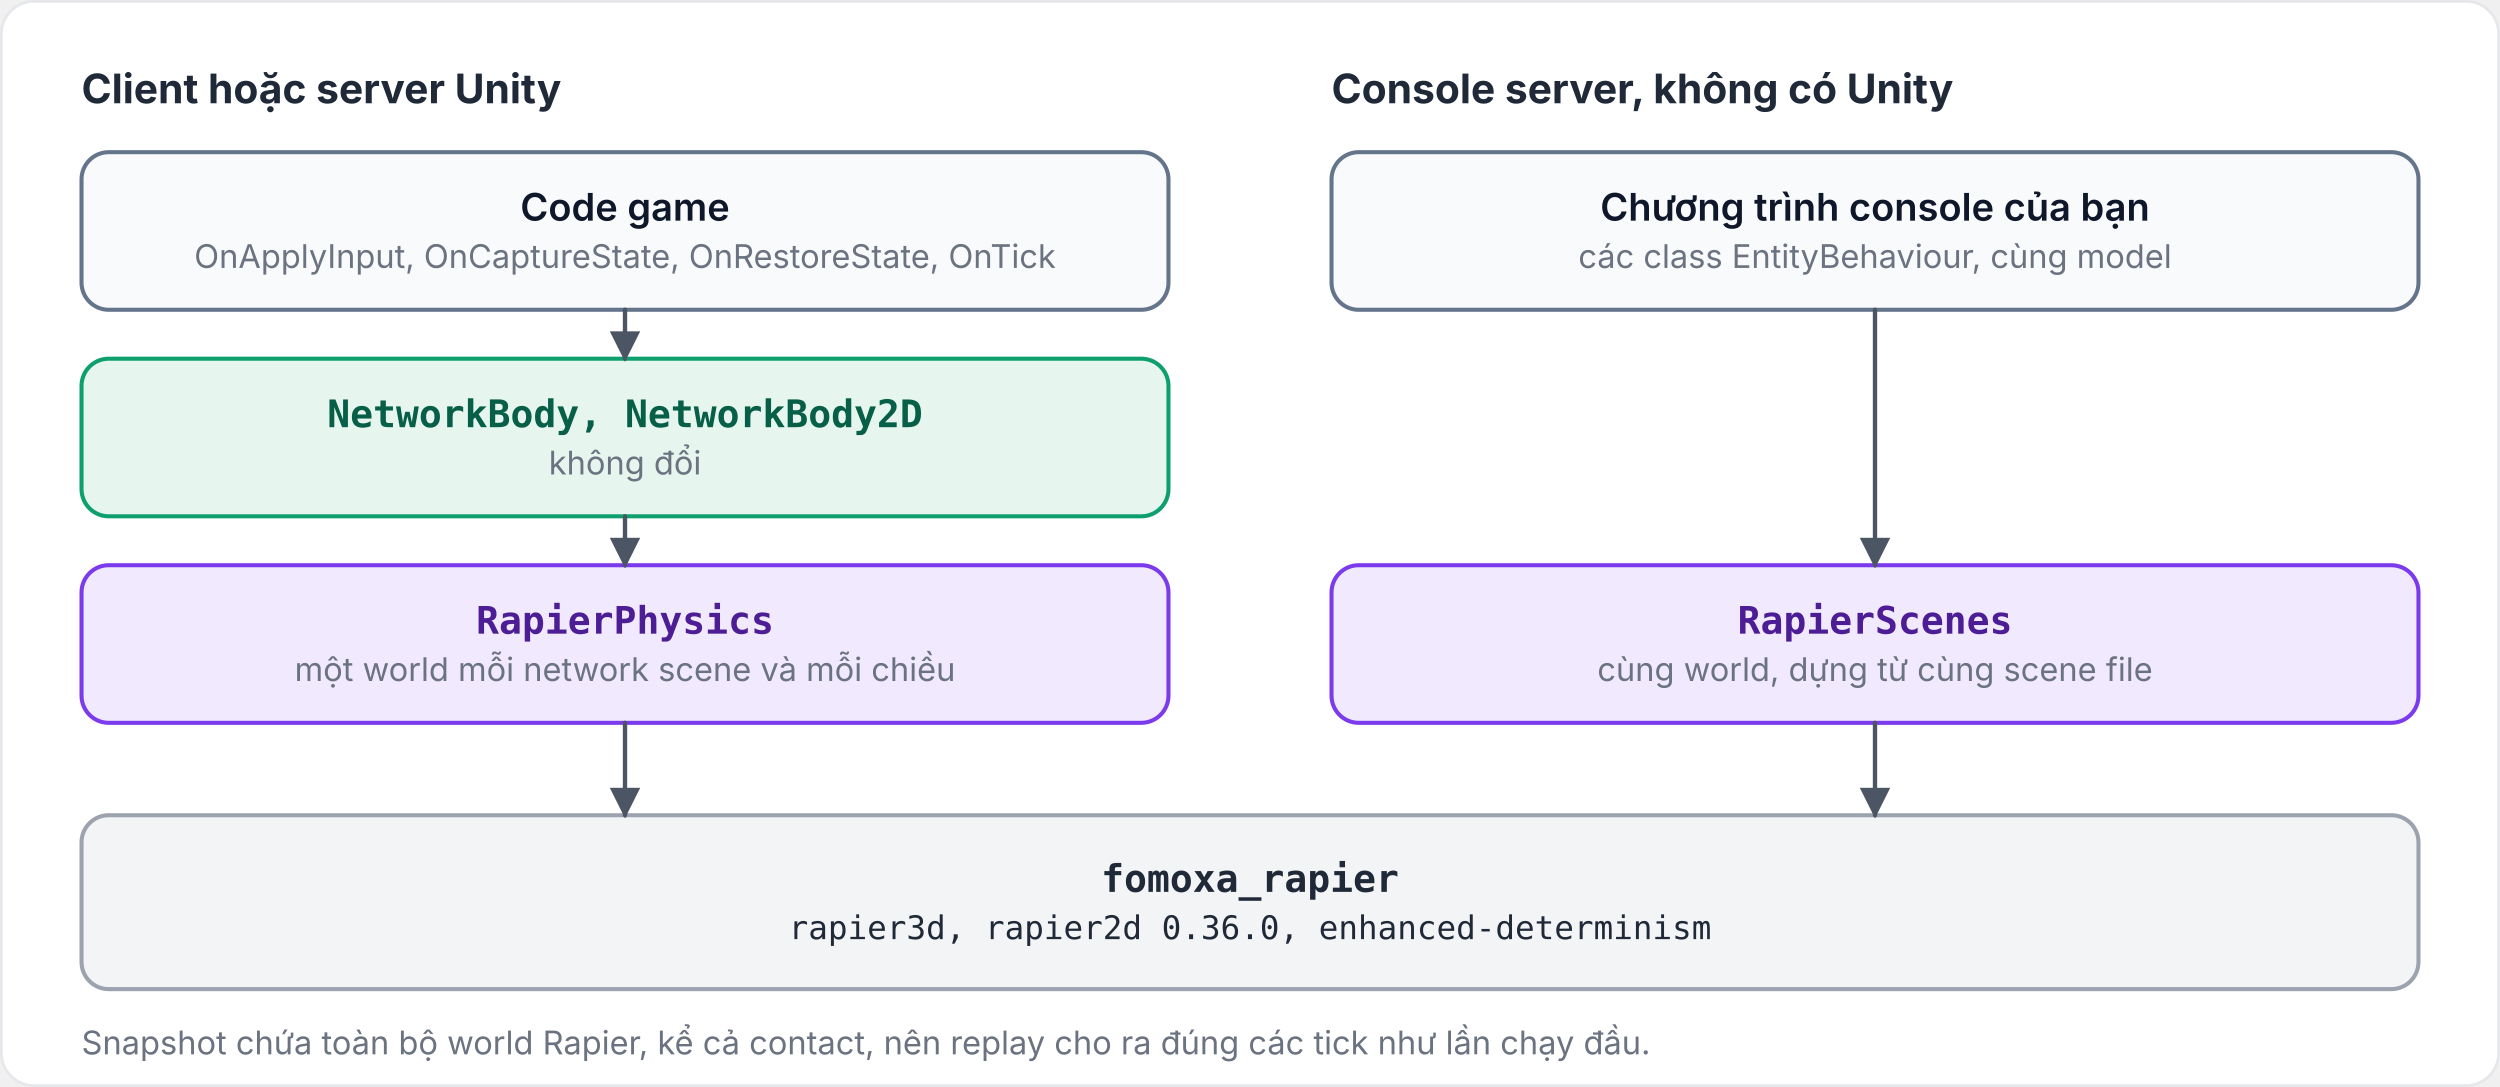
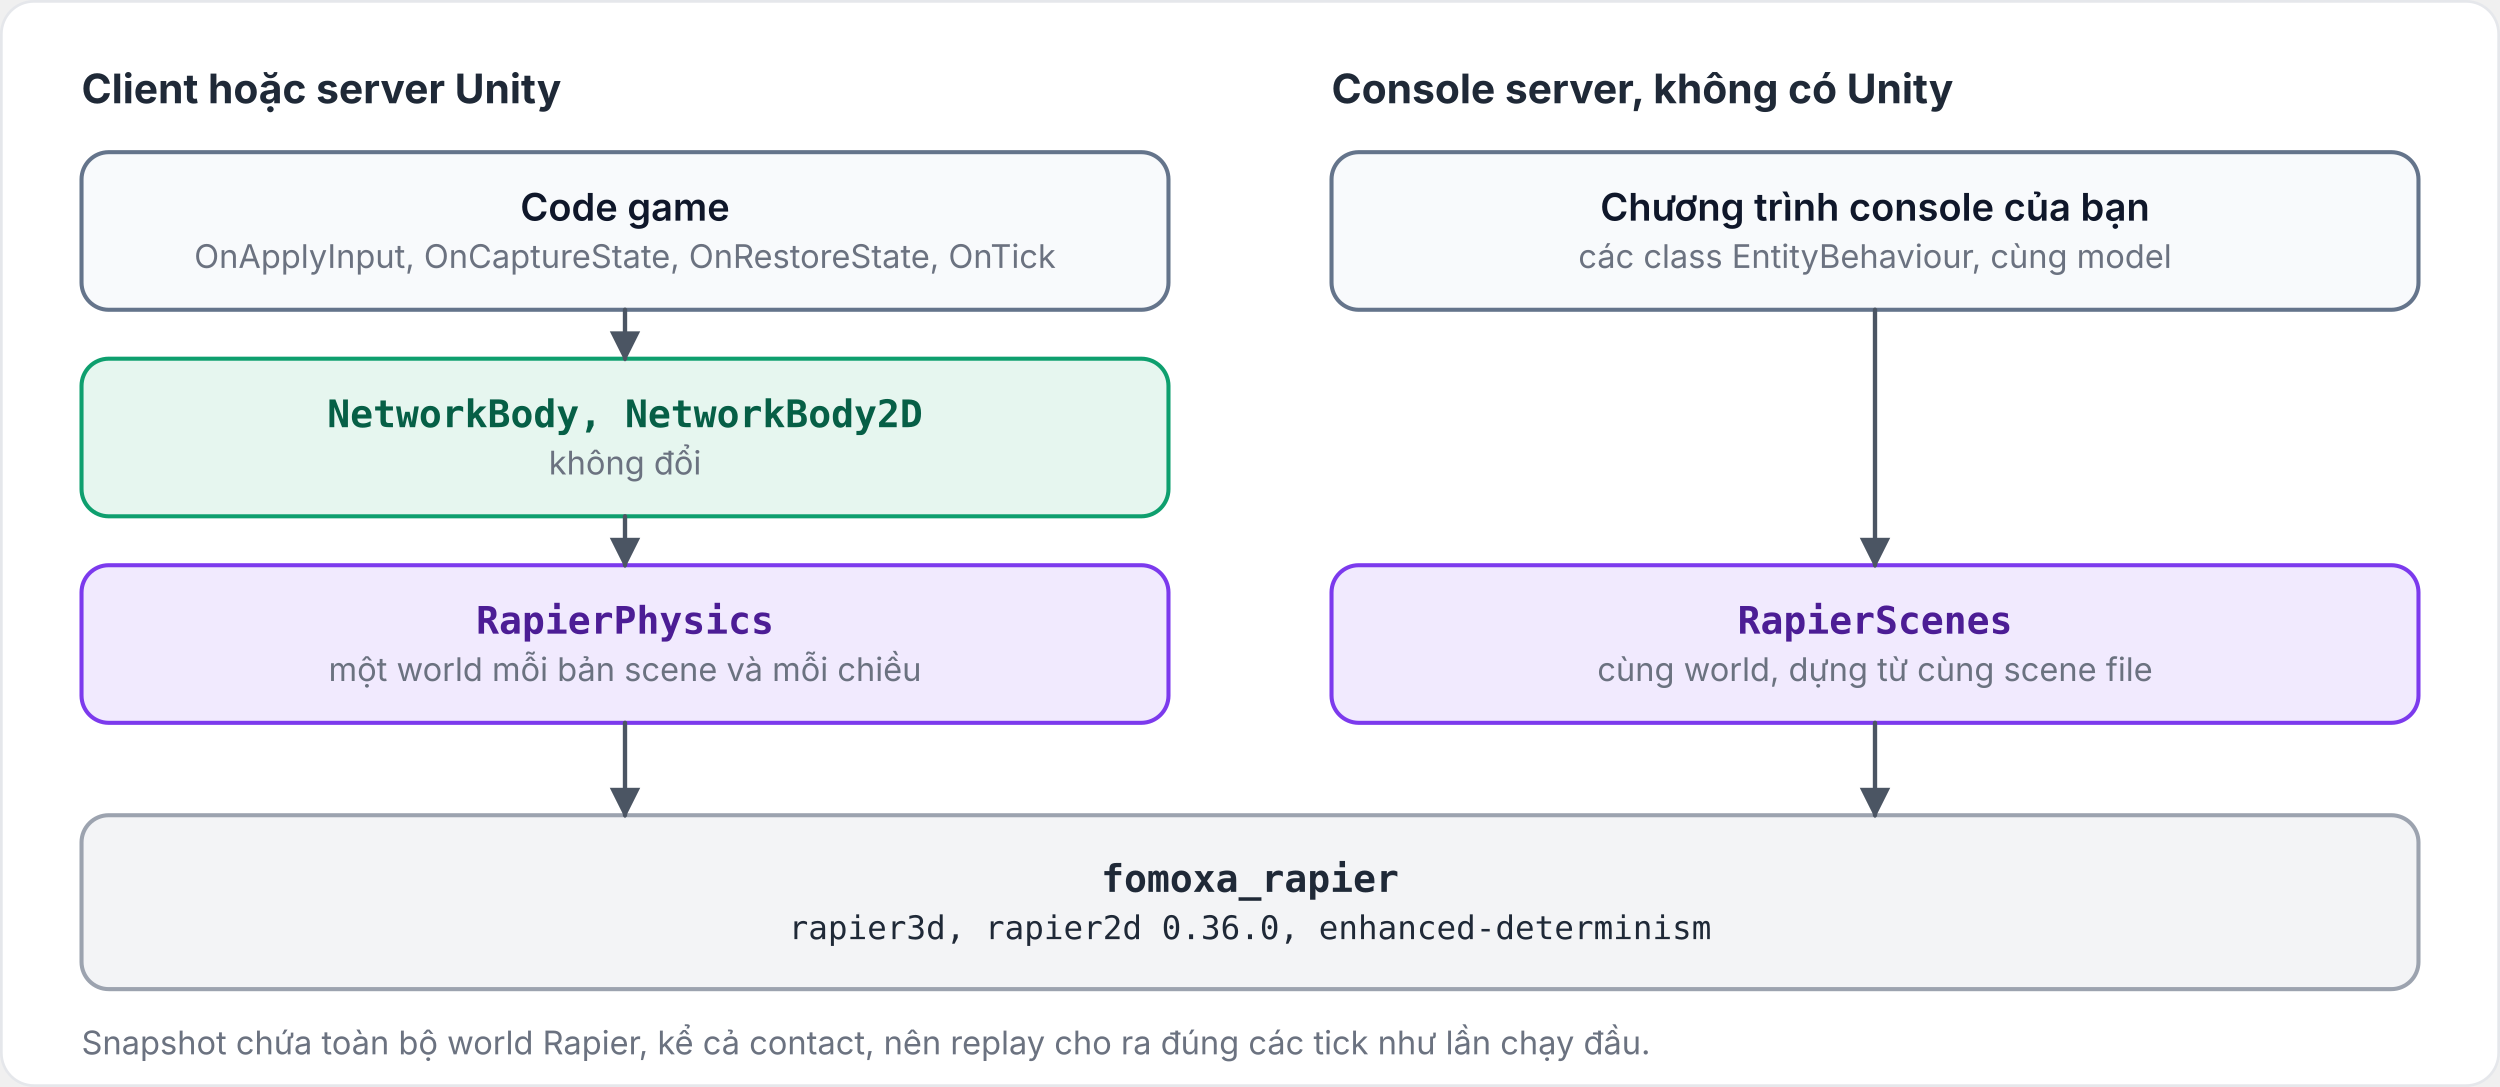
<svg xmlns="http://www.w3.org/2000/svg" width="920" height="400" viewBox="0 0 920 400" role="img" aria-label="Rapier nằm ở đâu, trong Unity và trong console server">
  <defs>
    <marker id="arrow-4B5563" viewBox="0 0 10 10" refX="9" refY="5" markerWidth="7" markerHeight="7" orient="auto-start-reverse">
      <path d="M 0 0 L 10 5 L 0 10 z" fill="#4B5563" />
    </marker>
  </defs>
  <rect x="0.5" y="0.5" width="919" height="399" rx="12" fill="#FFFFFF" stroke="#E5E7EB" />
  <text x="30.0" y="38.0" font-family="Inter, 'Segoe UI', Roboto, 'Helvetica Neue', Arial, sans-serif" font-size="15" font-weight="700" fill="#1F2937" text-anchor="start">Client hoặc server Unity</text>
  <rect x="30.0" y="56.0" width="400.0" height="58.0" rx="10" fill="#F8FAFC" stroke="#64748B" stroke-width="1.5" />
  <text x="230.0" y="81.2" font-family="Inter, 'Segoe UI', Roboto, 'Helvetica Neue', Arial, sans-serif" font-size="14" font-weight="600" fill="#0F172A" text-anchor="middle">Code game</text>
  <text x="230.0" y="98.6" font-family="Inter, 'Segoe UI', Roboto, 'Helvetica Neue', Arial, sans-serif" font-size="12" font-weight="400" fill="#6B7280" text-anchor="middle">OnApplyInput, OnCaptureState, OnRestoreState, OnTick</text>
  <rect x="30.0" y="132.0" width="400.0" height="58.0" rx="10" fill="#E6F6EF" stroke="#0E9F6E" stroke-width="1.5" />
  <text x="230.0" y="157.2" font-family="'JetBrains Mono', 'Cascadia Mono', Consolas, Menlo, monospace" font-size="14" font-weight="600" fill="#065F46" text-anchor="middle">NetworkBody, NetworkBody2D</text>
  <text x="230.0" y="174.6" font-family="Inter, 'Segoe UI', Roboto, 'Helvetica Neue', Arial, sans-serif" font-size="12" font-weight="400" fill="#6B7280" text-anchor="middle">không đổi</text>
  <path d="M 230.0 114.0 L 230.0 132.0" fill="none" stroke="#4B5563" stroke-width="1.6" stroke-linejoin="round" stroke-linecap="round" marker-end="url(#arrow-4B5563)" />
  <rect x="30.0" y="208.0" width="400.0" height="58.0" rx="10" fill="#F1EAFE" stroke="#7C3AED" stroke-width="1.5" />
  <text x="230.0" y="233.2" font-family="'JetBrains Mono', 'Cascadia Mono', Consolas, Menlo, monospace" font-size="14" font-weight="600" fill="#4C1D95" text-anchor="middle">RapierPhysics</text>
-   <text x="230.0" y="250.6" font-family="Inter, 'Segoe UI', Roboto, 'Helvetica Neue', Arial, sans-serif" font-size="12" font-weight="400" fill="#6B7280" text-anchor="middle">một world mỗi network scene và mỗi chiều</text>
+   <text x="230.0" y="250.6" font-family="Inter, 'Segoe UI', Roboto, 'Helvetica Neue', Arial, sans-serif" font-size="12" font-weight="400" fill="#6B7280" text-anchor="middle">một world mỗi bản scene và mỗi chiều</text>
  <path d="M 230.0 190.0 L 230.0 208.0" fill="none" stroke="#4B5563" stroke-width="1.6" stroke-linejoin="round" stroke-linecap="round" marker-end="url(#arrow-4B5563)" />
  <text x="490.0" y="38.0" font-family="Inter, 'Segoe UI', Roboto, 'Helvetica Neue', Arial, sans-serif" font-size="15" font-weight="700" fill="#1F2937" text-anchor="start">Console server, không có Unity</text>
  <rect x="490.0" y="56.0" width="400.0" height="58.0" rx="10" fill="#F8FAFC" stroke="#64748B" stroke-width="1.5" />
  <text x="690.0" y="81.2" font-family="Inter, 'Segoe UI', Roboto, 'Helvetica Neue', Arial, sans-serif" font-size="14" font-weight="600" fill="#0F172A" text-anchor="middle">Chương trình console của bạn</text>
  <text x="690.0" y="98.6" font-family="Inter, 'Segoe UI', Roboto, 'Helvetica Neue', Arial, sans-serif" font-size="12" font-weight="400" fill="#6B7280" text-anchor="middle">các class EntityBehaviour, cùng model</text>
  <rect x="490.0" y="208.0" width="400.0" height="58.0" rx="10" fill="#F1EAFE" stroke="#7C3AED" stroke-width="1.5" />
  <text x="690.0" y="233.2" font-family="'JetBrains Mono', 'Cascadia Mono', Consolas, Menlo, monospace" font-size="14" font-weight="600" fill="#4C1D95" text-anchor="middle">RapierScenes</text>
  <text x="690.0" y="250.6" font-family="Inter, 'Segoe UI', Roboto, 'Helvetica Neue', Arial, sans-serif" font-size="12" font-weight="400" fill="#6B7280" text-anchor="middle">cùng world, dựng từ cùng scene file</text>
  <path d="M 690.0 114.0 L 690.0 208.0" fill="none" stroke="#4B5563" stroke-width="1.6" stroke-linejoin="round" stroke-linecap="round" marker-end="url(#arrow-4B5563)" />
  <rect x="30.0" y="300.0" width="860.0" height="64.0" rx="10" fill="#F3F4F6" stroke="#9CA3AF" stroke-width="1.5" />
  <text x="460.0" y="328.2" font-family="'JetBrains Mono', 'Cascadia Mono', Consolas, Menlo, monospace" font-size="14" font-weight="600" fill="#1F2937" text-anchor="middle">fomoxa_rapier</text>
  <text x="460.0" y="345.6" font-family="'JetBrains Mono', 'Cascadia Mono', Consolas, Menlo, monospace" font-size="12" font-weight="400" fill="#1F2937" text-anchor="middle">rapier3d, rapier2d 0.36.0, enhanced-determinism</text>
  <path d="M 230.0 266.0 L 230.0 300.0" fill="none" stroke="#4B5563" stroke-width="1.6" stroke-linejoin="round" stroke-linecap="round" marker-end="url(#arrow-4B5563)" />
  <path d="M 690.0 266.0 L 690.0 300.0" fill="none" stroke="#4B5563" stroke-width="1.6" stroke-linejoin="round" stroke-linecap="round" marker-end="url(#arrow-4B5563)" />
  <text x="30.0" y="388.0" font-family="Inter, 'Segoe UI', Roboto, 'Helvetica Neue', Arial, sans-serif" font-size="12" font-weight="400" fill="#6B7280" text-anchor="start">Snapshot chứa toàn bộ world Rapier, kể cả contact, nên replay cho ra đúng các tick như lần chạy đầu.</text>
</svg>
